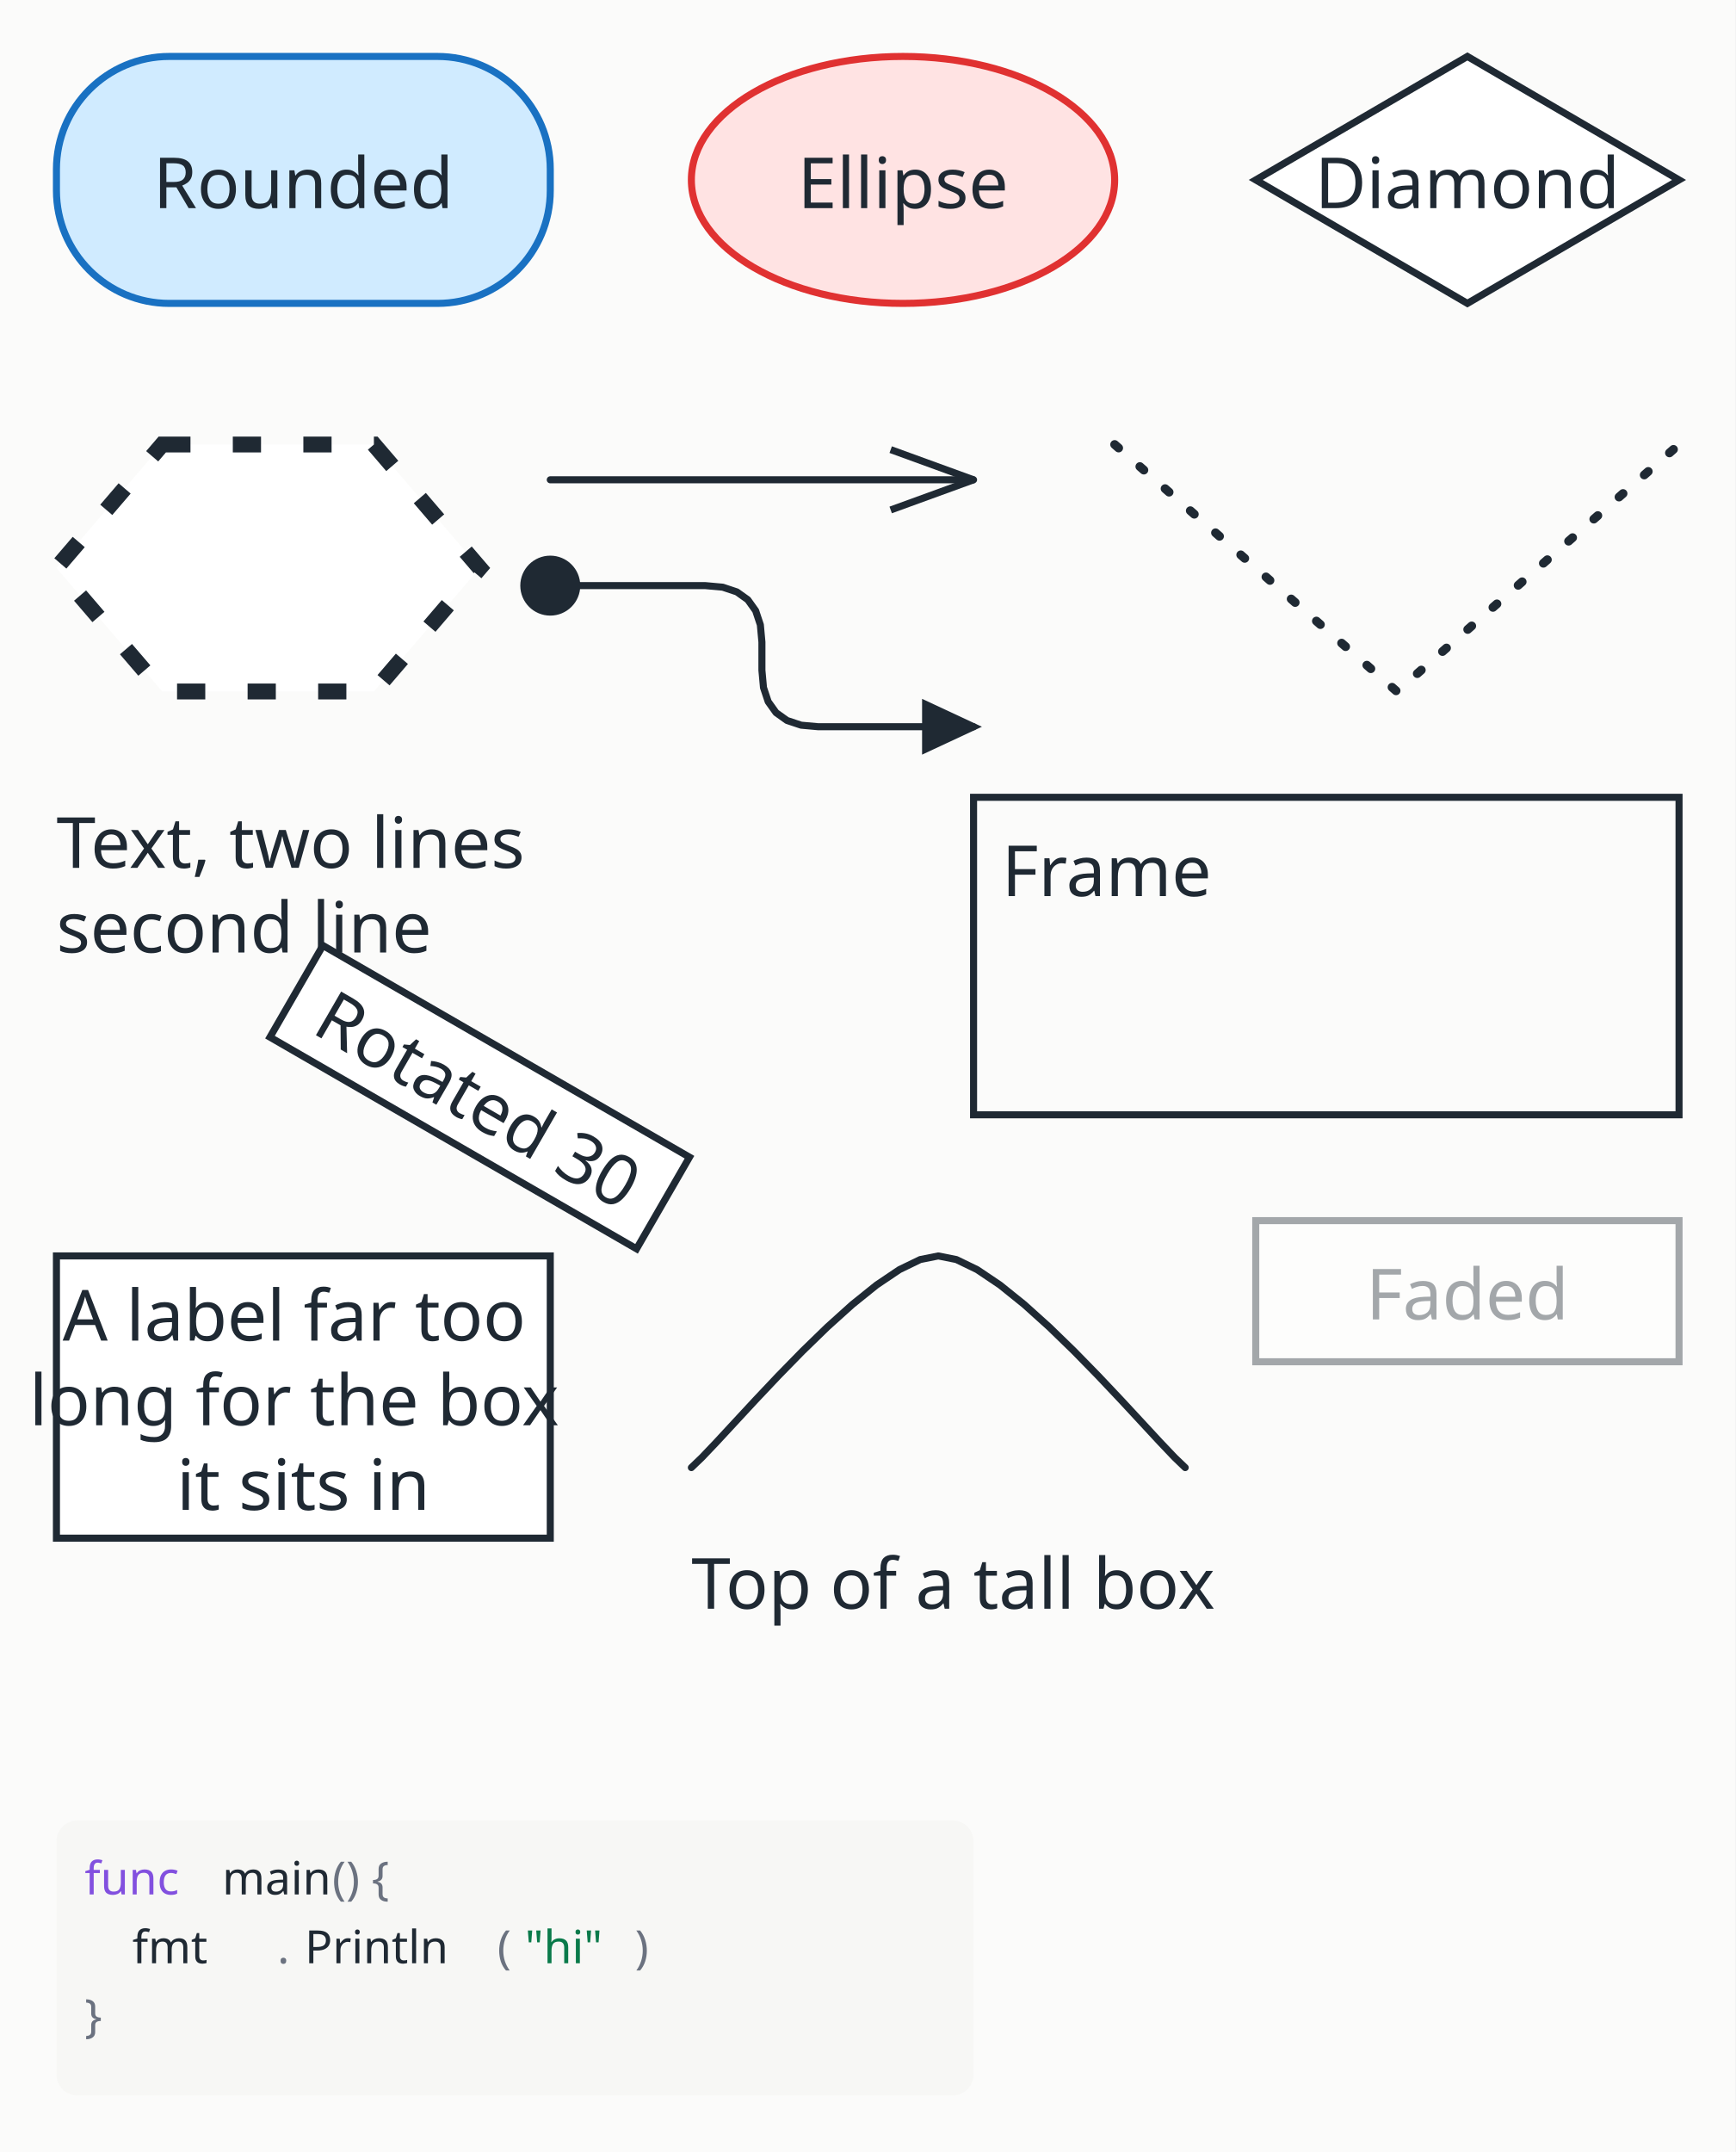
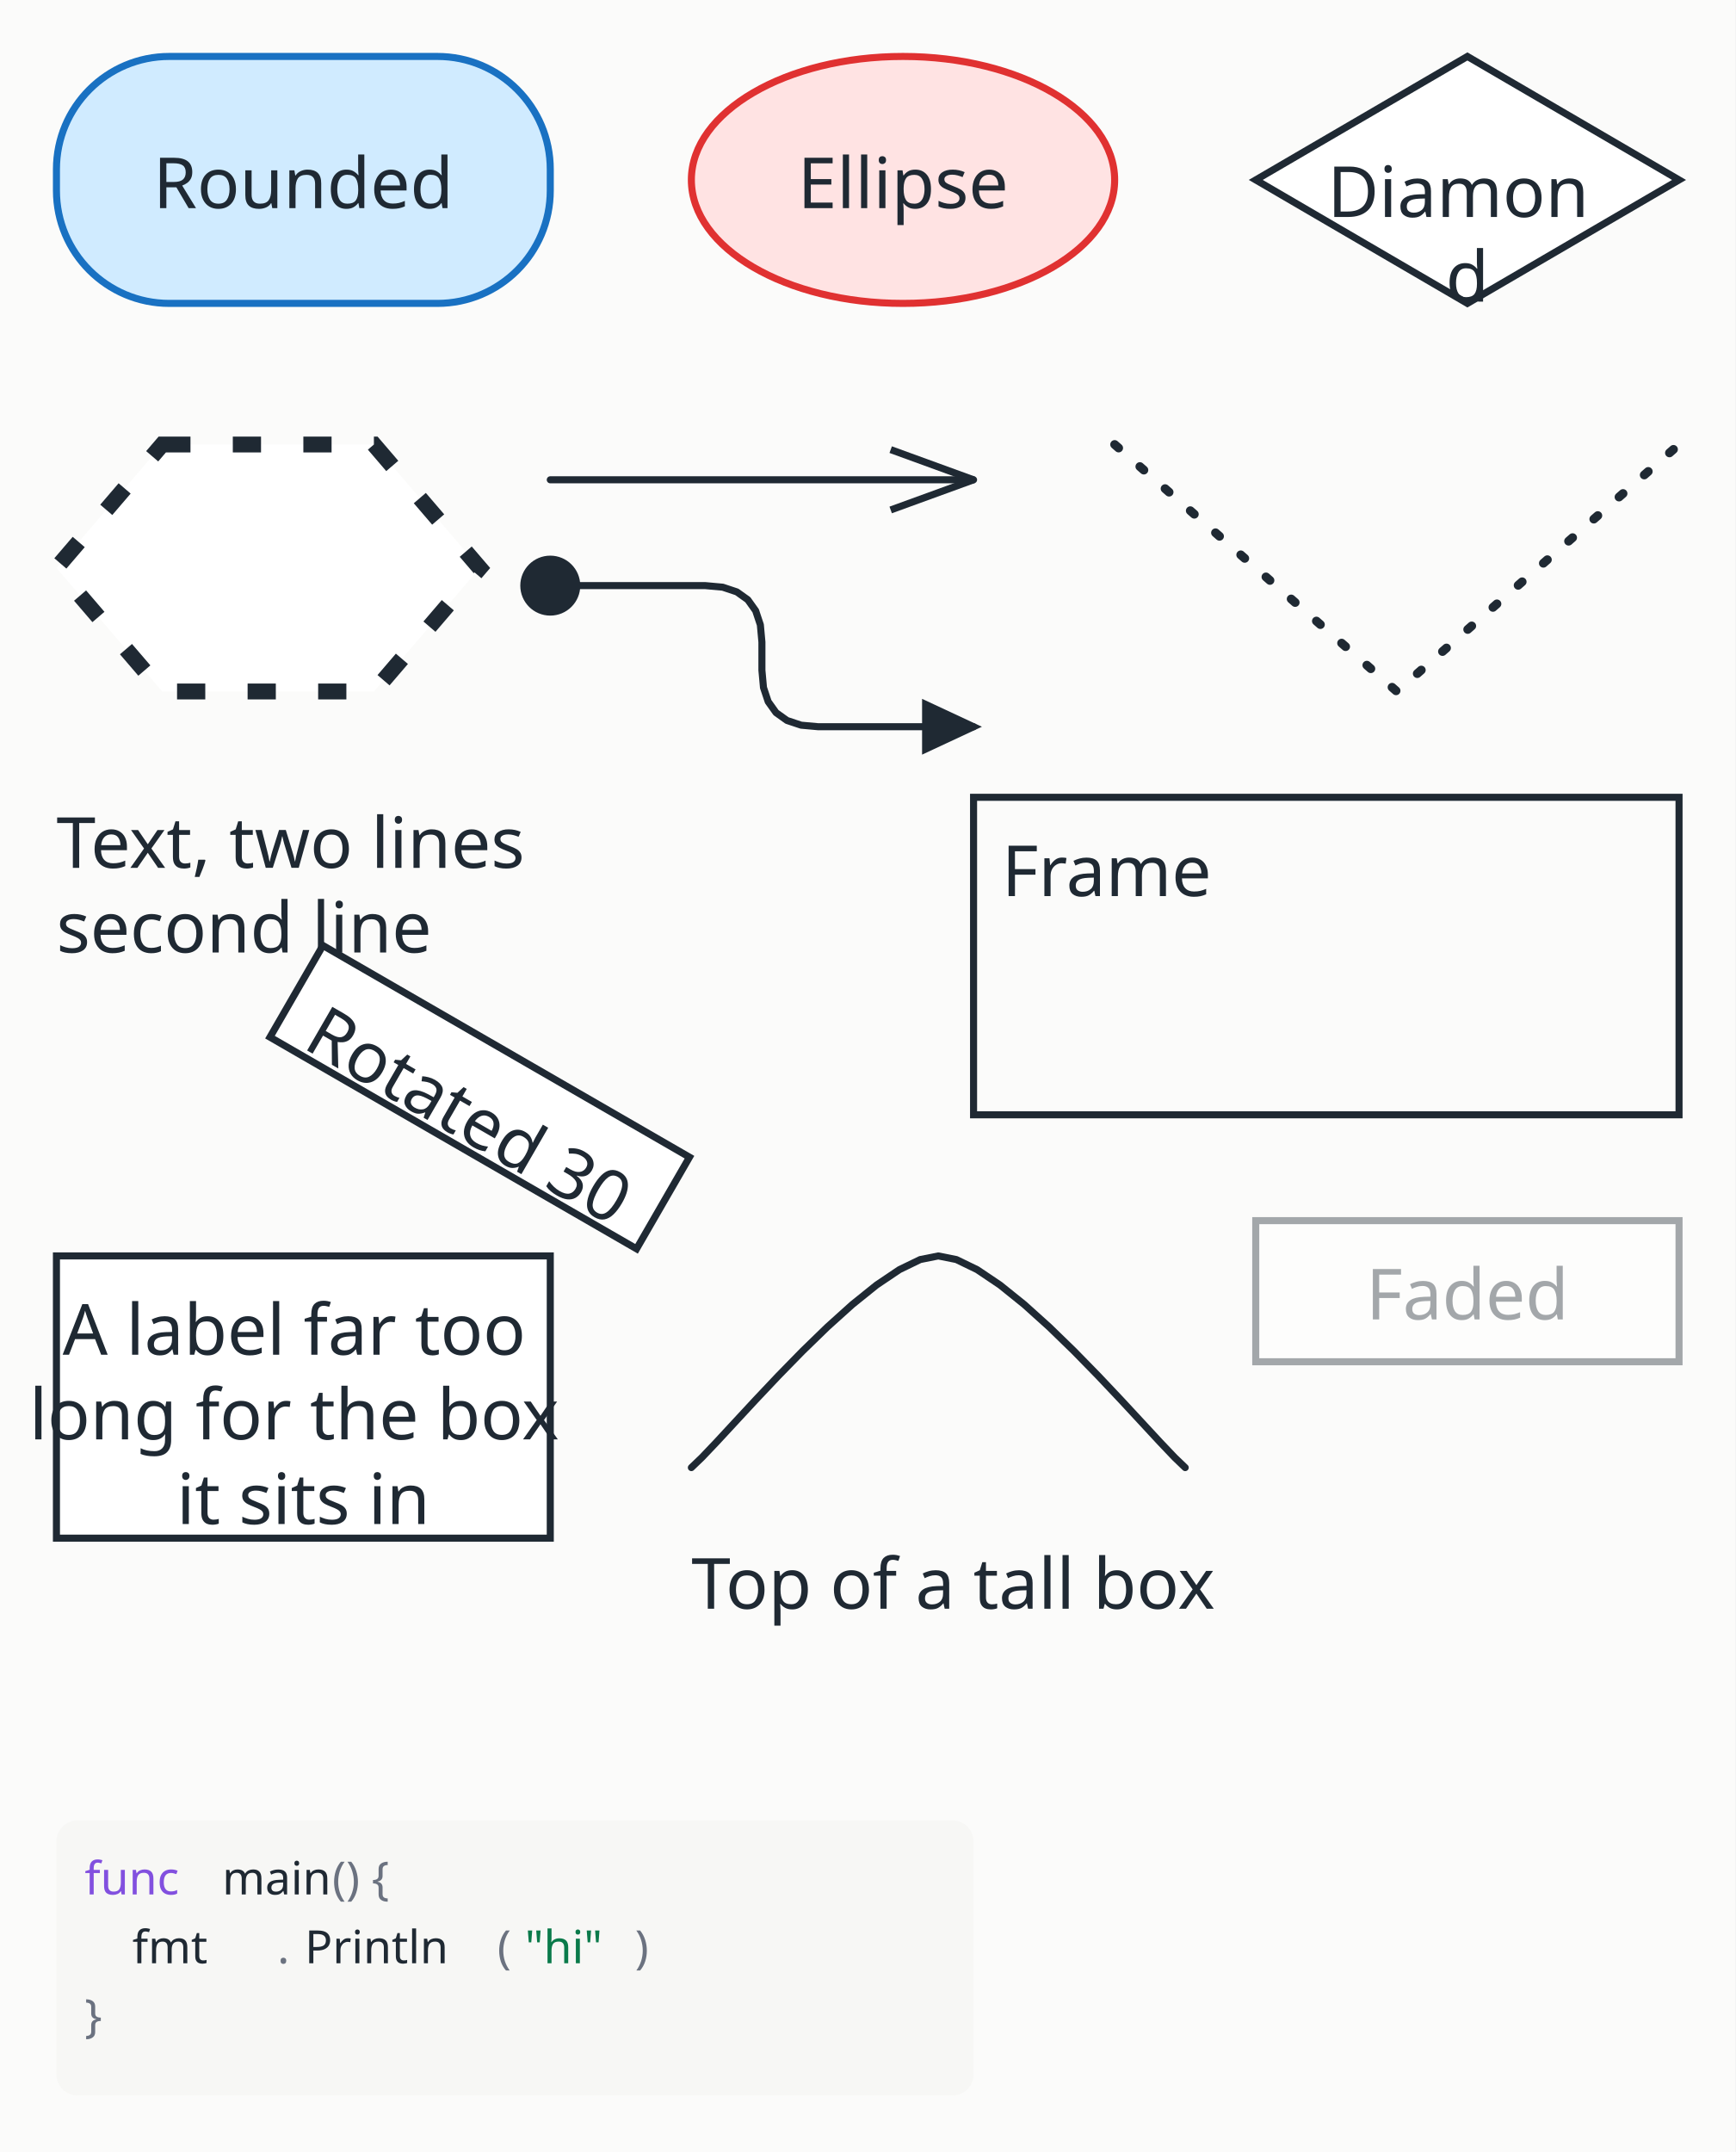
<svg xmlns="http://www.w3.org/2000/svg" width="492" height="610" viewBox="-16 -16 492 610">
  <rect data-background="true" x="-16" y="-16" width="492" height="610" fill="#fbfbfa" />
  <g data-id="r">
    <rect x="0" y="0" width="140" height="70" rx="32" fill="#d0ebff" stroke="#1971c2" stroke-width="2" />
    <text x="70" y="43" fill="#1f2933" font-family="'Geist', system-ui, sans-serif" font-size="20" text-anchor="middle">
      <tspan x="70" dy="0">Rounded</tspan>
    </text>
  </g>
  <g data-id="e">
    <ellipse cx="240" cy="35" rx="60" ry="35" fill="#ffe3e3" stroke="#e03131" stroke-width="2" />
    <text x="240" y="43" fill="#1f2933" font-family="'Geist', system-ui, sans-serif" font-size="20" text-anchor="middle">
      <tspan x="240" dy="0">Ellipse</tspan>
    </text>
  </g>
  <g data-id="d">
    <g transform="translate(340 0)">
      <path d="M60 0 L120 35 L60 70 L0 35 Z" fill="#ffffff" stroke="#1f2933" stroke-width="2" />
    </g>
-     <text x="400" y="43" fill="#1f2933" font-family="'Geist', system-ui, sans-serif" font-size="20" text-anchor="middle">
-       <tspan x="400" dy="0">Diamond</tspan>
+     <text x="400" y="45.5" fill="#1f2933" font-family="'Geist', system-ui, sans-serif" font-size="20" text-anchor="middle">
+       <tspan x="400" dy="0">Diamon</tspan>
+       <tspan x="400" dy="24">d</tspan>
    </text>
  </g>
  <g data-id="h">
    <g transform="translate(0 110)">
      <path d="M30 0 L90 0 L120 35 L90 70 L30 70 L0 35 Z" fill="#ffffff" stroke="#1f2933" stroke-width="4.5" stroke-dasharray="8 12" />
    </g>
  </g>
  <g data-id="a1">
    <polyline points="140 120 260 120" fill="none" stroke="#1f2933" stroke-width="2" stroke-linecap="round" stroke-linejoin="round" />
    <g data-head="end" transform="translate(260 120) rotate(0)">
      <path d="M-23.492 -8.551 L0 0 M-23.492 8.551 L0 0" fill="none" stroke="#1f2933" stroke-width="2" />
    </g>
  </g>
  <g data-id="a2">
    <polyline points="140 150 184 150 188.889 150.444 192.889 151.778 196 154 198.222 157.111 199.556 161.111 200 166 200 174 200.444 178.889 201.778 182.889 204 186 207.111 188.222 211.111 189.556 216 190 260 190" fill="none" stroke="#1f2933" stroke-width="2" stroke-linecap="round" stroke-linejoin="round" />
    <g data-head="start" transform="translate(140 150) rotate(180)">
      <path d="M-7.5 0 C-7.5 -4.142 -4.142 -7.5 0 -7.5 C4.142 -7.5 7.5 -4.142 7.5 0 C7.5 4.142 4.142 7.5 0 7.5 C-4.142 7.5 -7.5 4.142 -7.5 0 Z" fill="#1f2933" stroke="#1f2933" stroke-width="2" />
    </g>
    <g data-head="end" transform="translate(260 190) rotate(0)">
      <path d="M0 0 L-13.595 -6.339 L-13.595 6.339 Z" fill="#1f2933" stroke="#1f2933" stroke-width="2" />
    </g>
  </g>
  <g data-id="l">
    <polyline points="300 110 380 180 460 110" fill="none" stroke="#1f2933" stroke-width="2.5" stroke-dasharray="1.5 8" stroke-linecap="round" stroke-linejoin="round" />
  </g>
  <g data-id="t">
    <text x="0" y="230" fill="#1f2933" font-family="'Geist', system-ui, sans-serif" font-size="20" text-anchor="start">
      <tspan x="0" dy="0">Text, two lines</tspan>
      <tspan x="0" dy="24">second line</tspan>
    </text>
  </g>
  <g data-id="f">
    <rect x="260" y="210" width="200" height="90" fill="none" stroke="#1f2933" stroke-width="2" />
    <text x="268" y="238" fill="#1f2933" font-family="'Geist', system-ui, sans-serif" font-size="20" text-anchor="start">
      <tspan x="268" dy="0">Frame</tspan>
    </text>
  </g>
  <g data-id="turned" transform="rotate(30 120 295)">
    <rect x="60" y="280" width="120" height="30" fill="#ffffff" stroke="#1f2933" stroke-width="2" />
-     <text x="120" y="303" fill="#1f2933" font-family="'Geist', system-ui, sans-serif" font-size="20" text-anchor="middle">
+     <text x="120" y="308" fill="#1f2933" font-family="'Geist', system-ui, sans-serif" font-size="20" text-anchor="middle">
      <tspan x="120" dy="0">Rotated 30</tspan>
    </text>
  </g>
  <g data-id="faded" opacity="0.4">
    <rect x="340" y="330" width="120" height="40" fill="#ffffff" stroke="#1f2933" stroke-width="2" />
    <text x="400" y="358" fill="#1f2933" font-family="'Geist', system-ui, sans-serif" font-size="20" text-anchor="middle">
      <tspan x="400" dy="0">Faded</tspan>
    </text>
  </g>
  <g data-id="wrapped">
    <rect x="0" y="340" width="140" height="80" fill="#ffffff" stroke="#1f2933" stroke-width="2" />
-     <text x="70" y="364" fill="#1f2933" font-family="'Geist', system-ui, sans-serif" font-size="20" text-anchor="middle">
+     <text x="70" y="368" fill="#1f2933" font-family="'Geist', system-ui, sans-serif" font-size="20" text-anchor="middle">
      <tspan x="70" dy="0">A label far too</tspan>
      <tspan x="70" dy="24">long for the box</tspan>
      <tspan x="70" dy="24">it sits in</tspan>
    </text>
  </g>
  <g data-id="curve">
    <polyline points="180 400 182.981 397.139 187.13 392.778 192.25 387.25 198.148 380.889 204.63 374.028 211.5 367 218.565 360.139 225.63 353.778 232.5 348.25 238.981 343.889 244.88 341.028 250 340 255.12 341.028 261.019 343.889 267.5 348.25 274.37 353.778 281.435 360.139 288.5 367 295.37 374.028 301.852 380.889 307.75 387.25 312.87 392.778 317.019 397.139 320 400" fill="none" stroke="#1f2933" stroke-width="2" stroke-linecap="round" stroke-linejoin="round" />
  </g>
  <g data-id="tall">
    <text x="180" y="440" fill="#1f2933" font-family="'Geist', system-ui, sans-serif" font-size="20" text-anchor="start">
      <tspan x="180" dy="0">Top of a tall box</tspan>
    </text>
  </g>
  <g data-id="code">
    <rect x="0" y="500" width="260" height="78" rx="6" fill="#f7f7f5" />
    <text x="8" y="521" fill="#8250df" font-family="Geist Mono" font-size="13" xml:space="preserve">func</text>
    <text x="39.2" y="521" fill="#1f2933" font-family="Geist Mono" font-size="13" xml:space="preserve"> </text>
    <text x="47" y="521" fill="#1f2933" font-family="Geist Mono" font-size="13" xml:space="preserve">main</text>
    <text x="78.2" y="521" fill="#6b7280" font-family="Geist Mono" font-size="13" xml:space="preserve">() {</text>
    <text x="8" y="540.5" fill="#1f2933" font-family="Geist Mono" font-size="13" xml:space="preserve">    fmt</text>
    <text x="62.6" y="540.5" fill="#6b7280" font-family="Geist Mono" font-size="13" xml:space="preserve">.</text>
    <text x="70.4" y="540.5" fill="#1f2933" font-family="Geist Mono" font-size="13" xml:space="preserve">Println</text>
    <text x="125" y="540.5" fill="#6b7280" font-family="Geist Mono" font-size="13" xml:space="preserve">(</text>
    <text x="132.8" y="540.5" fill="#0a7a4a" font-family="Geist Mono" font-size="13" xml:space="preserve">"hi"</text>
    <text x="164" y="540.5" fill="#6b7280" font-family="Geist Mono" font-size="13" xml:space="preserve">)</text>
    <text x="8" y="560" fill="#6b7280" font-family="Geist Mono" font-size="13" xml:space="preserve">}</text>
  </g>
</svg>
